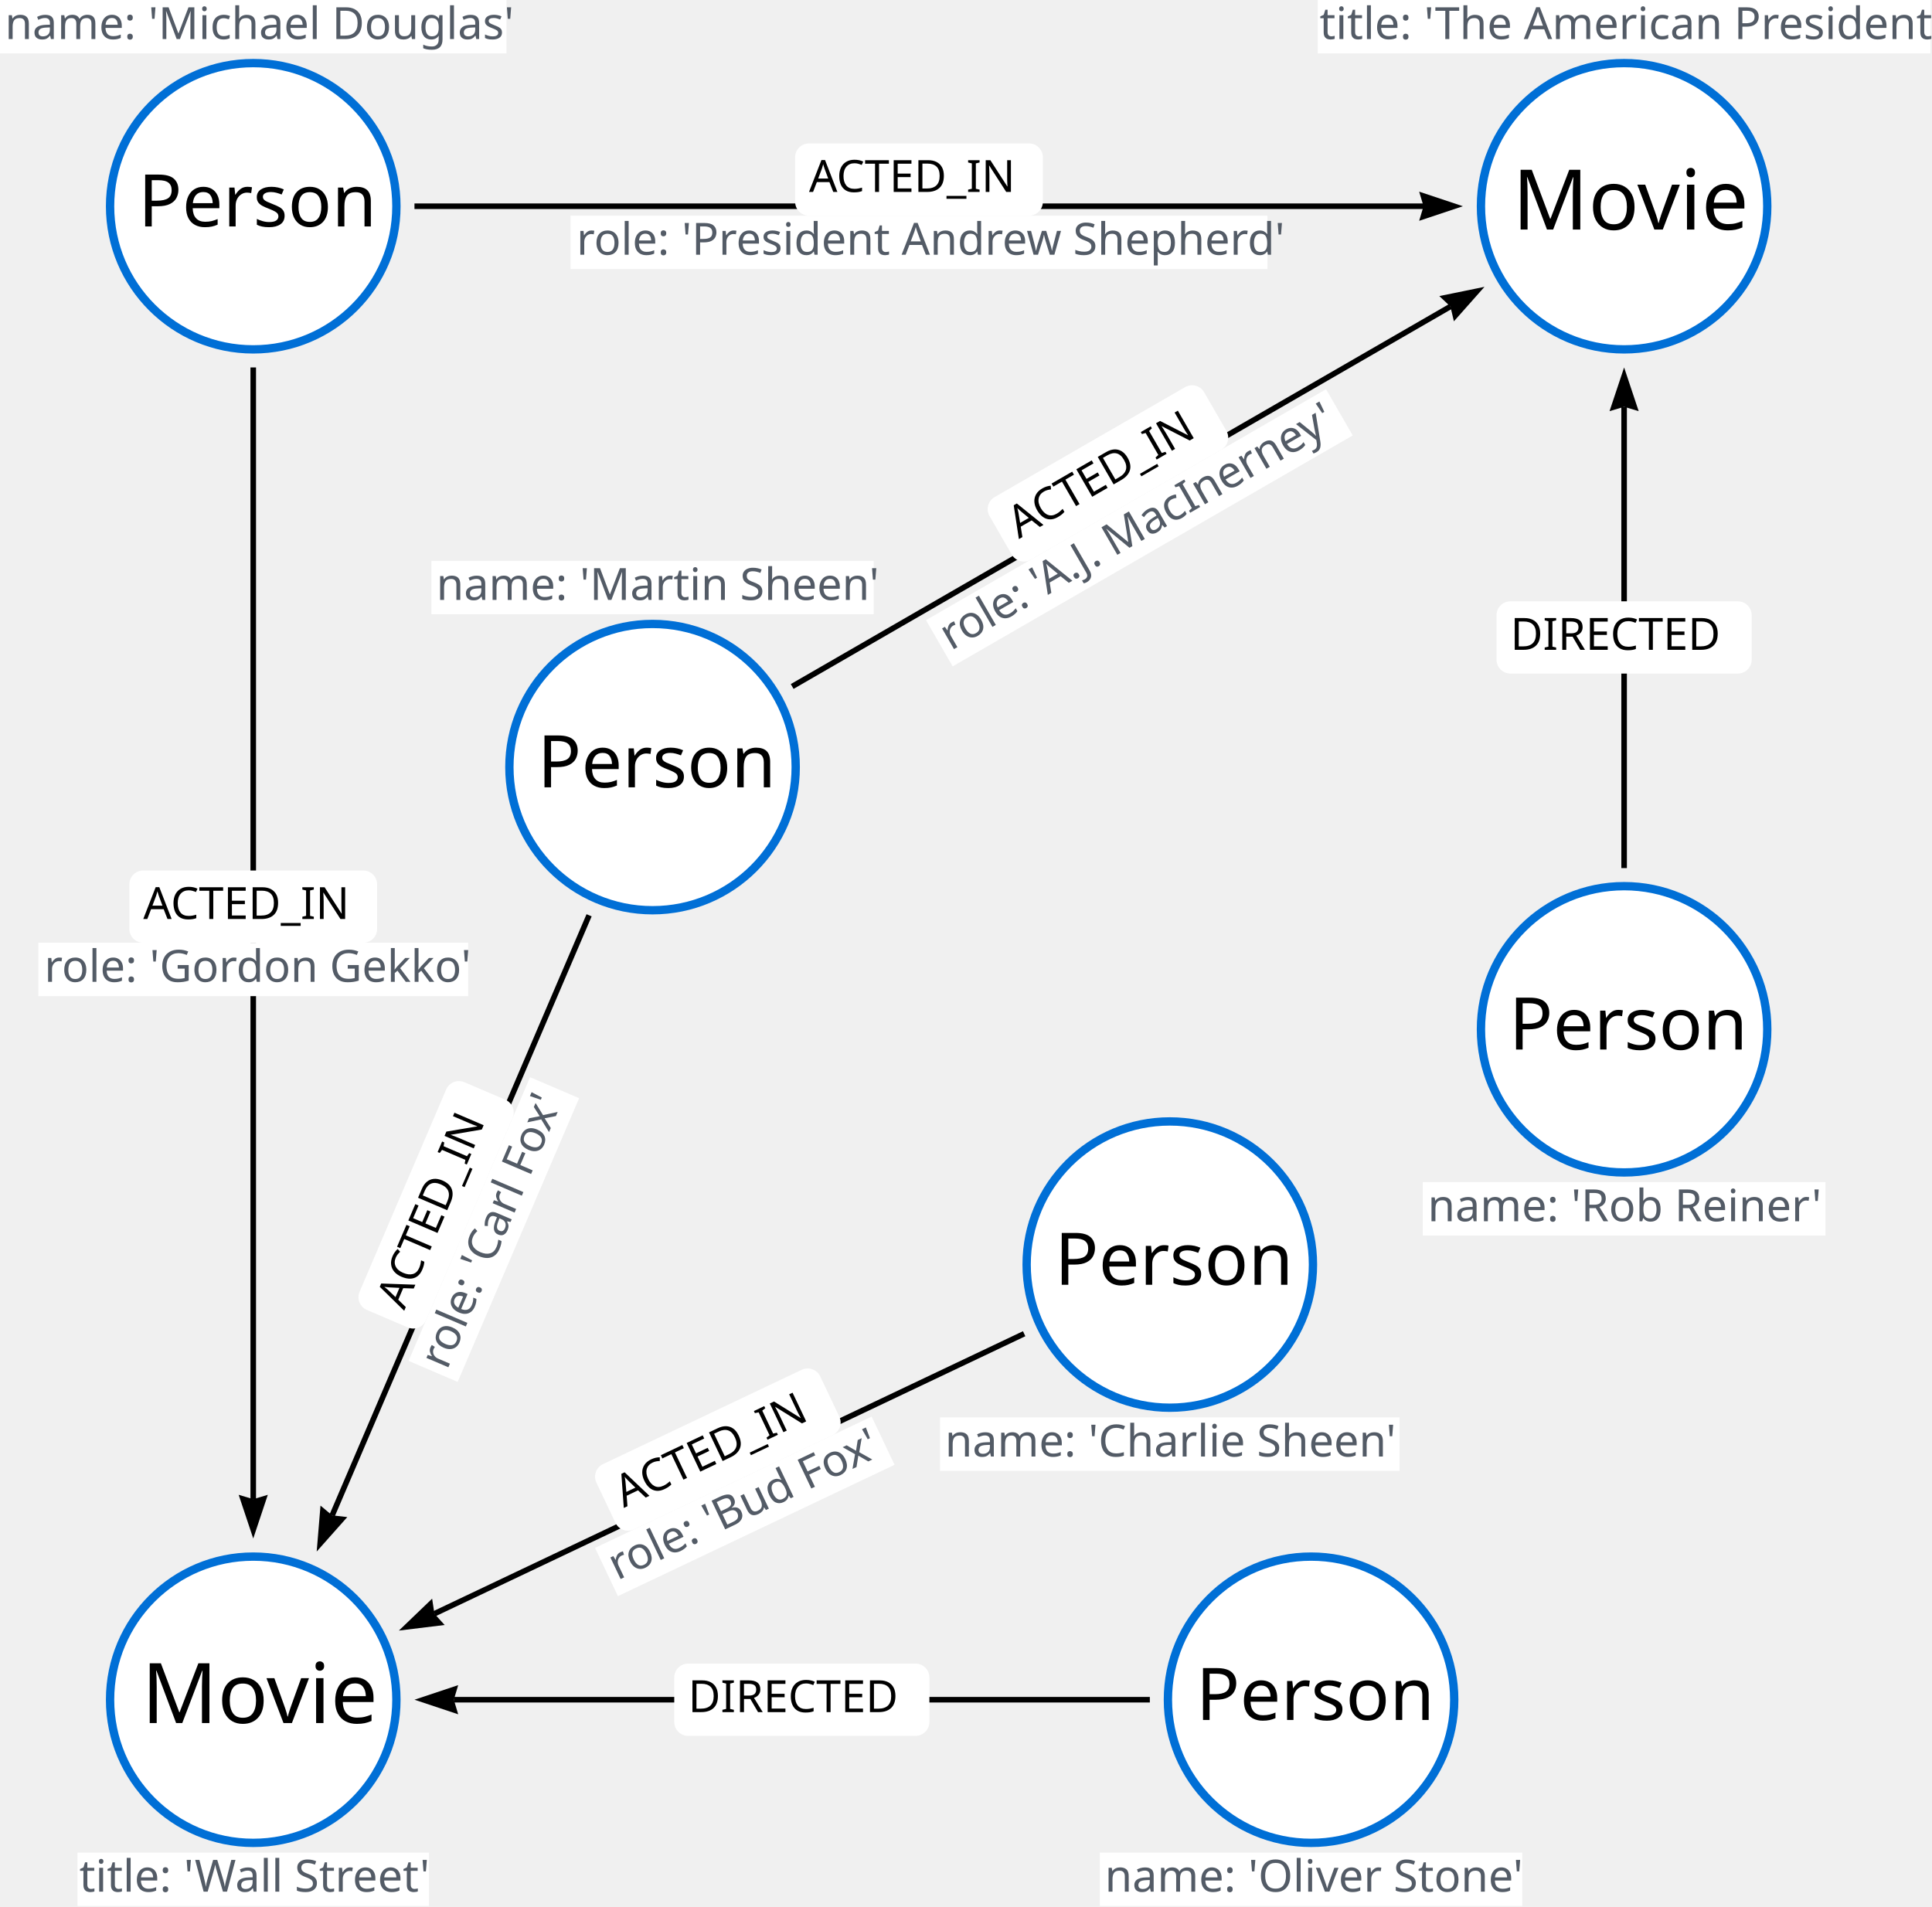
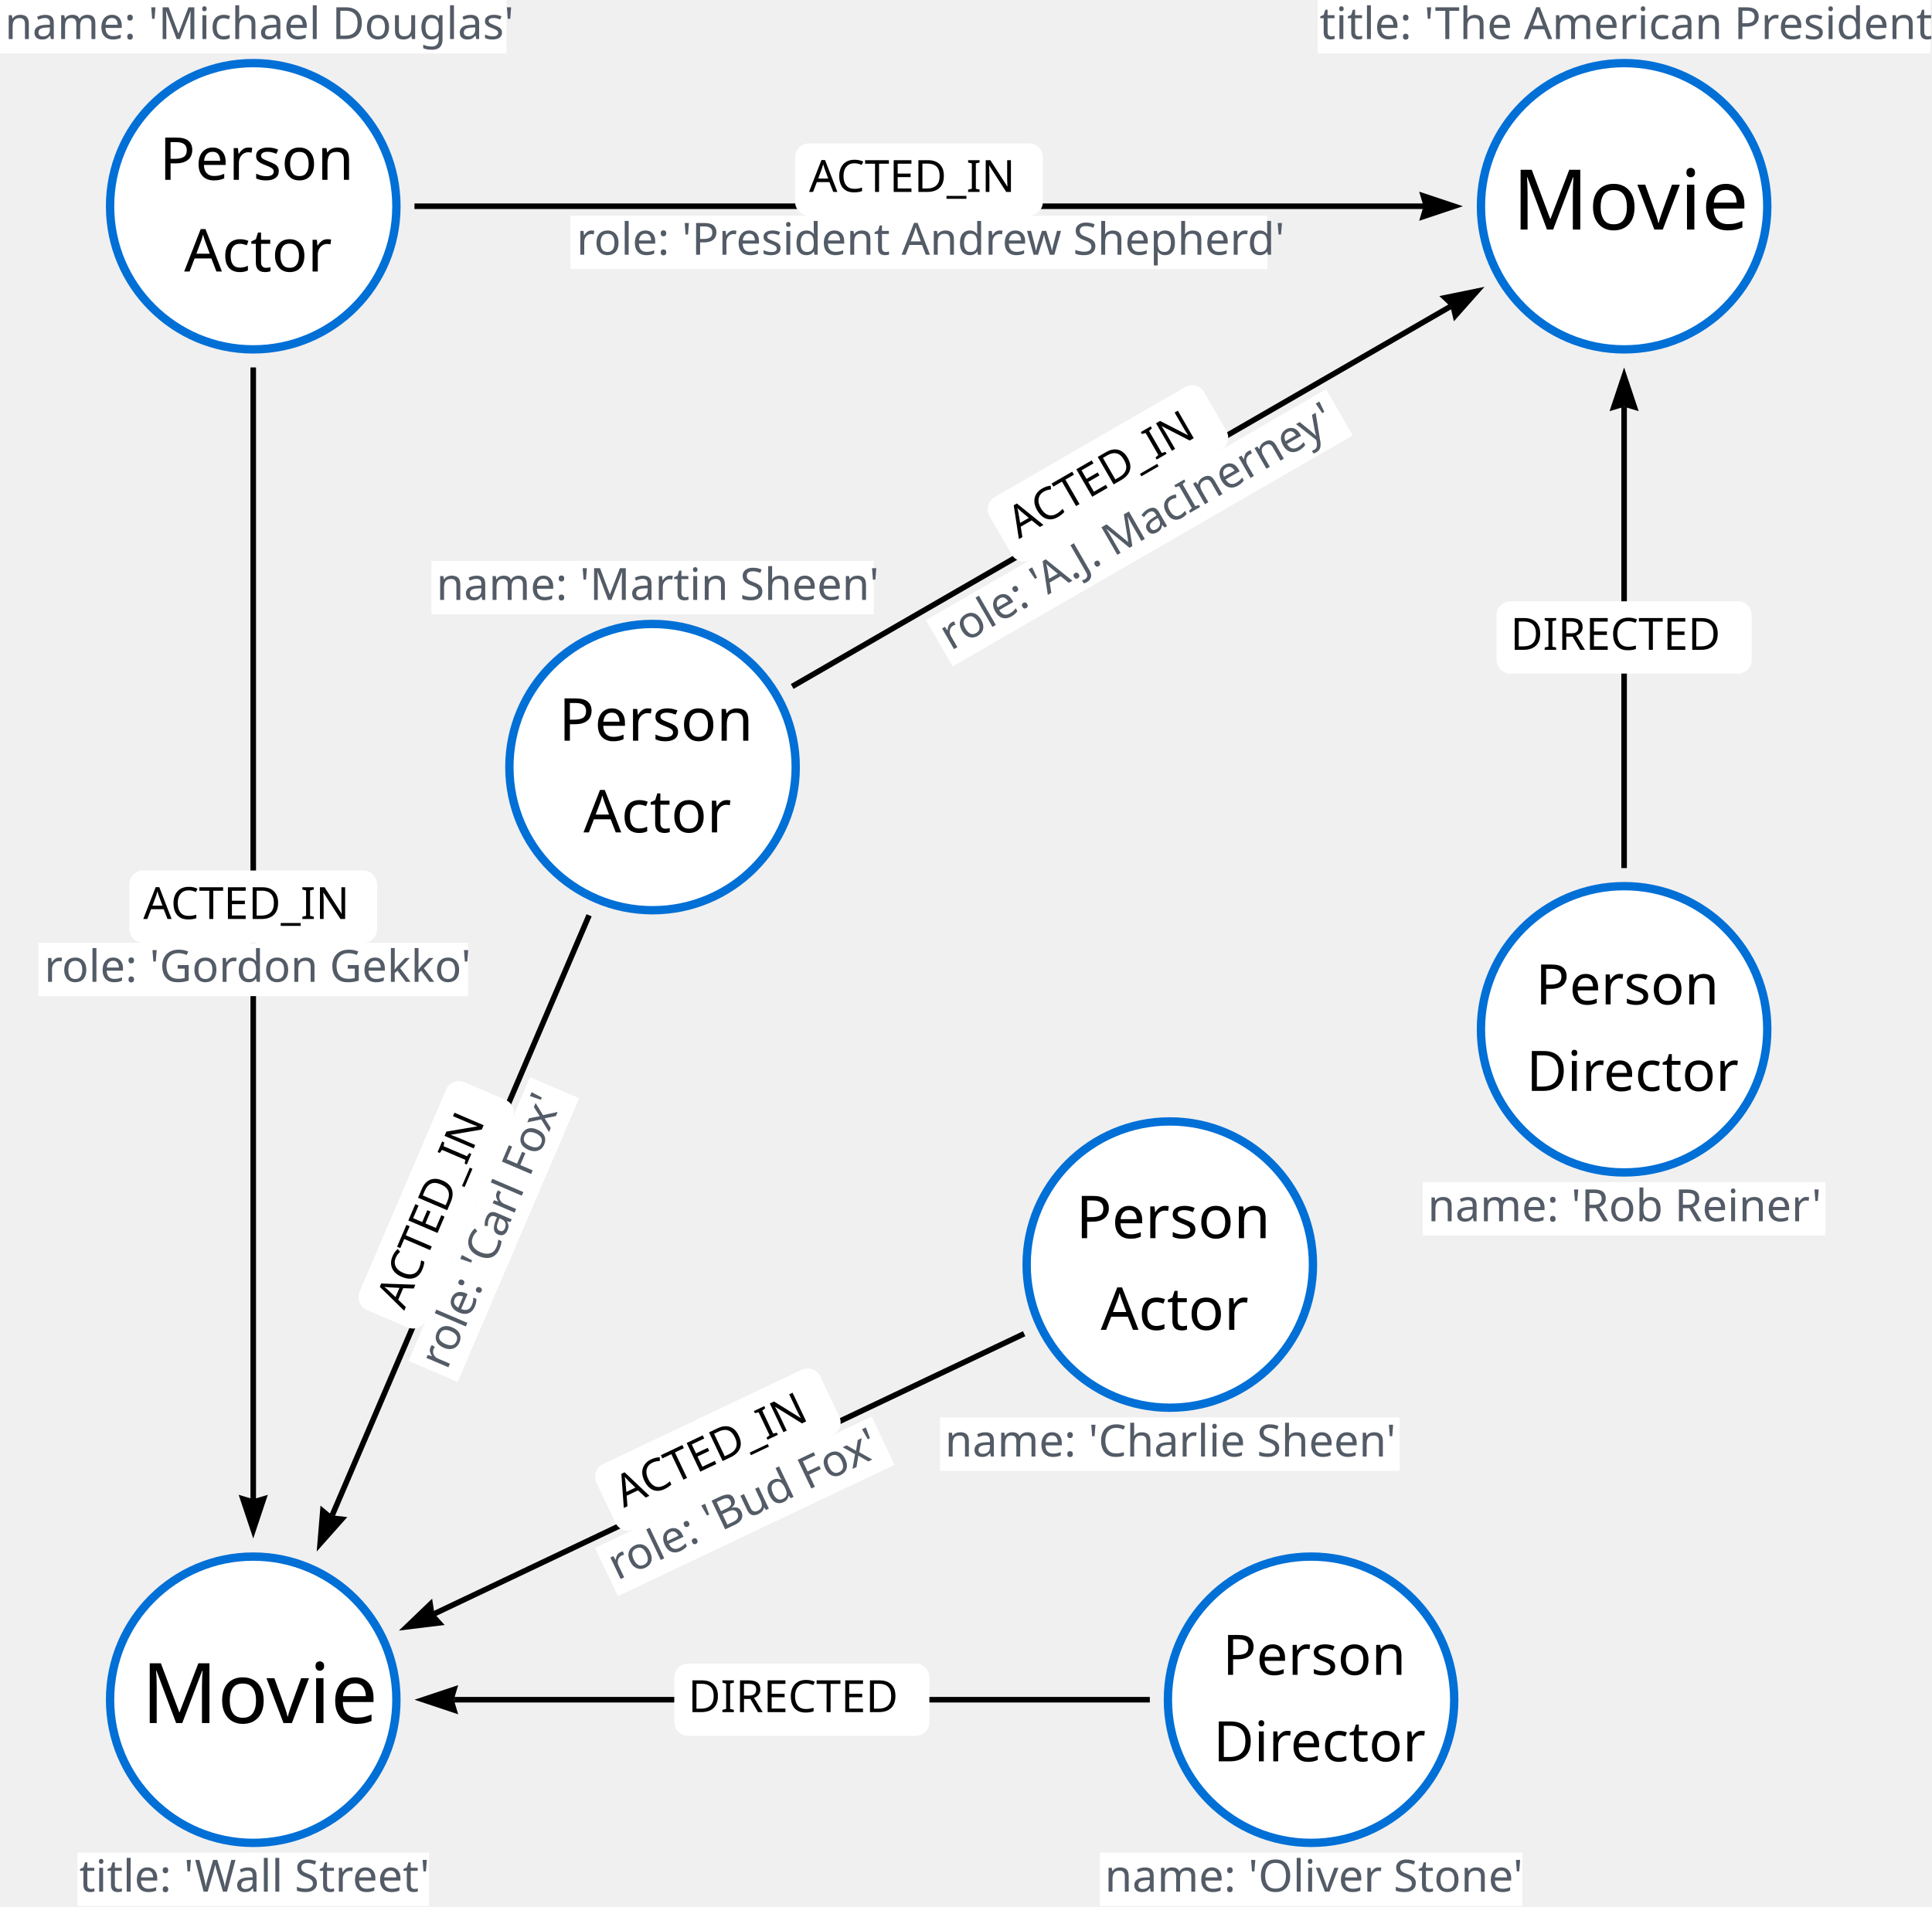
<svg xmlns="http://www.w3.org/2000/svg" width="695" height="686" viewBox="0 0 695 686">
  <defs>
    <style type="text/css" />
  </defs>
  <g transform="translate(16.09766 24.2) scale(1)">
    <g class="relationship">
      <g transform="translate(455.5344 587.3316) rotate(180)" stroke-width="2" stroke="#000000">
        <path d="M 58 0 L 308.379 0" />
        <polygon points="-14.155,0 -15.728,5.243 0,0 -15.728,-5.243" fill="#000000" transform="translate(322.5344 0) rotate(0)" stroke="none" />
      </g>
      <g transform="translate(272.3447 587.3316) rotate(360) translate(0 -13)">
        <g transform="translate(0 0)">
          <g transform="translate(-45.89062 0)" fill="#ffffff" stroke="#000000" stroke-width="0">
            <rect x="0" y="0" width="91.781" height="26" rx="5" ry="5" stroke="none" />
            <text xml:space="preserve" x="5" y="17.457" stroke="none" text-anchor="left" font-family="sans-serif" font-size="16" font-weight="normal" fill="#000000">DIRECTED</text>
          </g>
        </g>
      </g>
    </g>
    <g class="relationship">
      <g transform="translate(75 50) rotate(90)" stroke-width="2" stroke="#000000">
        <path d="M 58 0 L 465.176 0" />
        <polygon points="-14.155,0 -15.728,5.243 0,0 -15.728,-5.243" fill="#000000" transform="translate(479.3316 0) rotate(0)" stroke="none" />
      </g>
      <g transform="translate(75 311.5882) rotate(360) translate(0 -22.6)">
        <g transform="translate(0 0)">
          <g transform="translate(-44.5625 0)" fill="#ffffff" stroke="#000000" stroke-width="0">
            <rect x="0" y="0" width="89.125" height="26" rx="5" ry="5" stroke="none" />
            <text xml:space="preserve" x="5" y="17.457" stroke="none" text-anchor="left" font-family="sans-serif" font-size="16" font-weight="normal" fill="#000000">ACTED_IN</text>
          </g>
        </g>
        <g transform="translate(0 26)">
          <g transform="translate(-77.3125 0)" fill="white">
            <rect x="0" y="0" width="154.625" height="19.2" rx="0" ry="0" stroke="none" />
            <g font-family="sans-serif" font-size="16" font-weight="normal" fill="#535B66" text-anchor="end">
              <text xml:space="preserve" x="35.57" y="14.057" stroke="none">role:</text>
              <text xml:space="preserve" x="40.016" y="14.057" stroke="none" text-anchor="start">'Gordon Gekko'</text>
            </g>
          </g>
        </g>
      </g>
    </g>
    <g class="relationship">
      <g transform="translate(218.6419 251.7859) rotate(113.175)" stroke-width="2" stroke="#000000">
        <path d="M 58 0 L 292.843 0" />
        <polygon points="-14.155,0 -15.728,5.243 0,0 -15.728,-5.243" fill="#000000" transform="translate(306.9985 0) rotate(0)" stroke="none" />
      </g>
      <g transform="translate(149.6063 413.0523) rotate(293.175) translate(0 -22.6)">
        <g transform="translate(0 0)">
          <g transform="translate(-44.5625 0)" fill="#ffffff" stroke="#000000" stroke-width="0">
            <rect x="0" y="0" width="89.125" height="26" rx="5" ry="5" stroke="none" />
            <text xml:space="preserve" x="5" y="17.457" stroke="none" text-anchor="left" font-family="sans-serif" font-size="16" font-weight="normal" fill="#000000">ACTED_IN</text>
          </g>
        </g>
        <g transform="translate(0 26)">
          <g transform="translate(-55.51172 0)" fill="white">
            <rect x="0" y="0" width="111.023" height="19.2" rx="0" ry="0" stroke="none" />
            <g font-family="sans-serif" font-size="16" font-weight="normal" fill="#535B66" text-anchor="end">
              <text xml:space="preserve" x="35.57" y="14.057" stroke="none">role:</text>
              <text xml:space="preserve" x="40.016" y="14.057" stroke="none" text-anchor="start">'Carl Fox'</text>
            </g>
          </g>
        </g>
      </g>
    </g>
    <g class="relationship">
      <g transform="translate(75 50) rotate(0)" stroke-width="2" stroke="#000000">
        <path d="M 58 0 L 420.99 0" />
        <polygon points="-14.155,0 -15.728,5.243 0,0 -15.728,-5.243" fill="#000000" transform="translate(435.1454 0) rotate(0)" stroke="none" />
      </g>
      <g transform="translate(314.4951 50) rotate(0) translate(0 -22.6)">
        <g transform="translate(0 0)">
          <g transform="translate(-44.5625 0)" fill="#ffffff" stroke="#000000" stroke-width="0">
            <rect x="0" y="0" width="89.125" height="26" rx="5" ry="5" stroke="none" />
            <text xml:space="preserve" x="5" y="17.457" stroke="none" text-anchor="left" font-family="sans-serif" font-size="16" font-weight="normal" fill="#000000">ACTED_IN</text>
          </g>
        </g>
        <g transform="translate(0 26)">
          <g transform="translate(-125.3477 0)" fill="white">
            <rect x="0" y="0" width="250.695" height="19.2" rx="0" ry="0" stroke="none" />
            <g font-family="sans-serif" font-size="16" font-weight="normal" fill="#535B66" text-anchor="end">
              <text xml:space="preserve" x="35.57" y="14.057" stroke="none">role:</text>
              <text xml:space="preserve" x="40.016" y="14.057" stroke="none" text-anchor="start">'President Andrew Shepherd'</text>
            </g>
          </g>
        </g>
      </g>
    </g>
    <g class="relationship">
      <g transform="translate(218.6419 251.7859) rotate(-30)" stroke-width="2" stroke="#000000">
        <path d="M 58 0 L 331.417 0" />
        <polygon points="-14.155,0 -15.728,5.243 0,0 -15.728,-5.243" fill="#000000" transform="translate(345.5718 0) rotate(0)" stroke="none" />
      </g>
      <g transform="translate(387.2643 154.4317) rotate(-30) translate(0 -22.6)">
        <g transform="translate(0 0)">
          <g transform="translate(-44.5625 0)" fill="#ffffff" stroke="#000000" stroke-width="0">
            <rect x="0" y="0" width="89.125" height="26" rx="5" ry="5" stroke="none" />
            <text xml:space="preserve" x="5" y="17.457" stroke="none" text-anchor="left" font-family="sans-serif" font-size="16" font-weight="normal" fill="#000000">ACTED_IN</text>
          </g>
        </g>
        <g transform="translate(0 26)">
          <g transform="translate(-83.08594 0)" fill="white">
            <rect x="0" y="0" width="166.172" height="19.2" rx="0" ry="0" stroke="none" />
            <g font-family="sans-serif" font-size="16" font-weight="normal" fill="#535B66" text-anchor="end">
              <text xml:space="preserve" x="35.57" y="14.057" stroke="none">role:</text>
              <text xml:space="preserve" x="40.016" y="14.057" stroke="none" text-anchor="start">'A.J. MacInerney'</text>
            </g>
          </g>
        </g>
      </g>
    </g>
    <g class="relationship">
      <g transform="translate(404.7154 430.7696) rotate(154.5998)" stroke-width="2" stroke="#000000">
        <path d="M 58 0 L 292.843 0" />
        <polygon points="-14.155,0 -15.728,5.243 0,0 -15.728,-5.243" fill="#000000" transform="translate(306.9985 0) rotate(0)" stroke="none" />
      </g>
      <g transform="translate(246.2511 506.0147) rotate(334.5998) translate(0 -22.6)">
        <g transform="translate(0 0)">
          <g transform="translate(-44.5625 0)" fill="#ffffff" stroke="#000000" stroke-width="0">
            <rect x="0" y="0" width="89.125" height="26" rx="5" ry="5" stroke="none" />
            <text xml:space="preserve" x="5" y="17.457" stroke="none" text-anchor="left" font-family="sans-serif" font-size="16" font-weight="normal" fill="#000000">ACTED_IN</text>
          </g>
        </g>
        <g transform="translate(0 26)">
          <g transform="translate(-55.07812 0)" fill="white">
            <rect x="0" y="0" width="110.156" height="19.2" rx="0" ry="0" stroke="none" />
            <g font-family="sans-serif" font-size="16" font-weight="normal" fill="#535B66" text-anchor="end">
              <text xml:space="preserve" x="35.57" y="14.057" stroke="none">role:</text>
              <text xml:space="preserve" x="40.016" y="14.057" stroke="none" text-anchor="start">'Bud Fox'</text>
            </g>
          </g>
        </g>
      </g>
    </g>
    <g class="relationship">
      <g transform="translate(568.1454 346.1248) rotate(-90)" stroke-width="2" stroke="#000000">
        <path d="M 58 0 L 223.97 0" />
        <polygon points="-14.155,0 -15.728,5.243 0,0 -15.728,-5.243" fill="#000000" transform="translate(238.1248 0) rotate(0)" stroke="none" />
      </g>
      <g transform="translate(568.1454 205.14) rotate(0) translate(0 -13)">
        <g transform="translate(0 0)">
          <g transform="translate(-45.89062 0)" fill="#ffffff" stroke="#000000" stroke-width="0">
            <rect x="0" y="0" width="91.781" height="26" rx="5" ry="5" stroke="none" />
            <text xml:space="preserve" x="5" y="17.457" stroke="none" text-anchor="left" font-family="sans-serif" font-size="16" font-weight="normal" fill="#000000">DIRECTED</text>
          </g>
        </g>
      </g>
    </g>
    <g class="node">
      <g fill="#ffffff" stroke="#006FD6" stroke-width="3">
        <circle cx="455.534" cy="587.332" r="51.5" />
      </g>
      <g transform="translate(455.5344 587.3316)">
-         <g transform="scale(0.6532968) translate(0 -27)">
-           <g transform="translate(0 0)">
-             <g transform="translate(-63.36914 0)">
-               <g fill="#000000" stroke="#000000" stroke-width="4" font-family="sans-serif" font-size="40" font-weight="normal">
-                 <text xml:space="preserve" x="0" y="38.143" stroke="none">Person</text>
+         <g transform="scale(0.5019444) translate(0 -56)">
+           <g transform="translate(0 0)">
+             <g transform="translate(-63.36914 0)">
+               <g fill="#000000" stroke="#000000" stroke-width="4" font-family="sans-serif" font-size="40" font-weight="normal">
+                 <text xml:space="preserve" x="0" y="38.143" stroke="none">Person</text>
+               </g>
+             </g>
+             <g transform="translate(-70.00977 62)">
+               <g fill="#000000" stroke="#000000" stroke-width="4" font-family="sans-serif" font-size="40" font-weight="normal">
+                 <text xml:space="preserve" x="0" y="38.143" stroke="none">Director</text>
              </g>
            </g>
          </g>
        </g>
        <g transform="translate(3.3677786976552213e-15 55)">
          <g transform="translate(0 0)">
            <g transform="translate(-75.97656 0)" fill="white">
              <rect x="0" y="0" width="151.953" height="19.2" rx="0" ry="0" stroke="none" />
              <g font-family="sans-serif" font-size="16" font-weight="normal" fill="#535B66" text-anchor="end">
                <text xml:space="preserve" x="48.914" y="14.057" stroke="none">name:</text>
                <text xml:space="preserve" x="53.359" y="14.057" stroke="none" text-anchor="start">'Oliver Stone'</text>
              </g>
            </g>
          </g>
        </g>
      </g>
    </g>
    <g class="node">
      <g fill="#ffffff" stroke="#006FD6" stroke-width="3">
        <circle cx="75" cy="587.332" r="51.5" />
      </g>
      <g transform="translate(75 587.3316)">
        <g transform="scale(0.7525988) translate(0 -27)">
          <g transform="translate(0 0)">
            <g transform="translate(-53.34961 0)">
              <g fill="#000000" stroke="#000000" stroke-width="4" font-family="sans-serif" font-size="40" font-weight="normal">
                <text xml:space="preserve" x="0" y="38.143" stroke="none">Movie</text>
              </g>
            </g>
          </g>
        </g>
        <g transform="translate(3.3677786976552213e-15 55)">
          <g transform="translate(0 0)">
            <g transform="translate(-63.22266 0)" fill="white">
              <rect x="0" y="0" width="126.445" height="19.2" rx="0" ry="0" stroke="none" />
              <g font-family="sans-serif" font-size="16" font-weight="normal" fill="#535B66" text-anchor="end">
                <text xml:space="preserve" x="33.789" y="14.057" stroke="none">title:</text>
                <text xml:space="preserve" x="38.234" y="14.057" stroke="none" text-anchor="start">'Wall Street'</text>
              </g>
            </g>
          </g>
        </g>
      </g>
    </g>
    <g class="node">
      <g fill="#ffffff" stroke="#006FD6" stroke-width="3">
        <circle cx="75" cy="50" r="51.5" />
      </g>
      <g transform="translate(75 50)">
-         <g transform="scale(0.6532968) translate(0 -27)">
-           <g transform="translate(0 0)">
-             <g transform="translate(-63.36914 0)">
-               <g fill="#000000" stroke="#000000" stroke-width="4" font-family="sans-serif" font-size="40" font-weight="normal">
-                 <text xml:space="preserve" x="0" y="38.143" stroke="none">Person</text>
+         <g transform="scale(0.5321198) translate(0 -56)">
+           <g transform="translate(0 0)">
+             <g transform="translate(-63.36914 0)">
+               <g fill="#000000" stroke="#000000" stroke-width="4" font-family="sans-serif" font-size="40" font-weight="normal">
+                 <text xml:space="preserve" x="0" y="38.143" stroke="none">Person</text>
+               </g>
+             </g>
+             <g transform="translate(-46.67969 62)">
+               <g fill="#000000" stroke="#000000" stroke-width="4" font-family="sans-serif" font-size="40" font-weight="normal">
+                 <text xml:space="preserve" x="0" y="38.143" stroke="none">Actor</text>
              </g>
            </g>
          </g>
        </g>
        <g transform="translate(3.3677786976552213e-15 -74.2)">
          <g transform="translate(0 0)">
            <g transform="translate(-91.09766 0)" fill="white">
              <rect x="0" y="0" width="182.195" height="19.2" rx="0" ry="0" stroke="none" />
              <g font-family="sans-serif" font-size="16" font-weight="normal" fill="#535B66" text-anchor="end">
                <text xml:space="preserve" x="48.914" y="14.057" stroke="none">name:</text>
                <text xml:space="preserve" x="53.359" y="14.057" stroke="none" text-anchor="start">'Michael Douglas'</text>
              </g>
            </g>
          </g>
        </g>
      </g>
    </g>
    <g class="node">
      <g fill="#ffffff" stroke="#006FD6" stroke-width="3">
        <circle cx="218.642" cy="251.786" r="51.5" />
      </g>
      <g transform="translate(218.6419 251.7859)">
-         <g transform="scale(0.6532968) translate(0 -27)">
-           <g transform="translate(0 0)">
-             <g transform="translate(-63.36914 0)">
-               <g fill="#000000" stroke="#000000" stroke-width="4" font-family="sans-serif" font-size="40" font-weight="normal">
-                 <text xml:space="preserve" x="0" y="38.143" stroke="none">Person</text>
+         <g transform="scale(0.5321198) translate(0 -56)">
+           <g transform="translate(0 0)">
+             <g transform="translate(-63.36914 0)">
+               <g fill="#000000" stroke="#000000" stroke-width="4" font-family="sans-serif" font-size="40" font-weight="normal">
+                 <text xml:space="preserve" x="0" y="38.143" stroke="none">Person</text>
+               </g>
+             </g>
+             <g transform="translate(-46.67969 62)">
+               <g fill="#000000" stroke="#000000" stroke-width="4" font-family="sans-serif" font-size="40" font-weight="normal">
+                 <text xml:space="preserve" x="0" y="38.143" stroke="none">Actor</text>
              </g>
            </g>
          </g>
        </g>
        <g transform="translate(3.3677786976552213e-15 -74.2)">
          <g transform="translate(0 0)">
            <g transform="translate(-79.53906 0)" fill="white">
              <rect x="0" y="0" width="159.078" height="19.2" rx="0" ry="0" stroke="none" />
              <g font-family="sans-serif" font-size="16" font-weight="normal" fill="#535B66" text-anchor="end">
                <text xml:space="preserve" x="48.914" y="14.057" stroke="none">name:</text>
                <text xml:space="preserve" x="53.359" y="14.057" stroke="none" text-anchor="start">'Martin Sheen'</text>
              </g>
            </g>
          </g>
        </g>
      </g>
    </g>
    <g class="node">
      <g fill="#ffffff" stroke="#006FD6" stroke-width="3">
        <circle cx="568.145" cy="50" r="51.5" />
      </g>
      <g transform="translate(568.1454 50)">
        <g transform="scale(0.7525988) translate(0 -27)">
          <g transform="translate(0 0)">
            <g transform="translate(-53.34961 0)">
              <g fill="#000000" stroke="#000000" stroke-width="4" font-family="sans-serif" font-size="40" font-weight="normal">
                <text xml:space="preserve" x="0" y="38.143" stroke="none">Movie</text>
              </g>
            </g>
          </g>
        </g>
        <g transform="translate(3.3677786976552213e-15 -74.2)">
          <g transform="translate(0 0)">
            <g transform="translate(-110.2109 0)" fill="white">
              <rect x="0" y="0" width="220.422" height="19.2" rx="0" ry="0" stroke="none" />
              <g font-family="sans-serif" font-size="16" font-weight="normal" fill="#535B66" text-anchor="end">
                <text xml:space="preserve" x="33.789" y="14.057" stroke="none">title:</text>
                <text xml:space="preserve" x="38.234" y="14.057" stroke="none" text-anchor="start">'The American President'</text>
              </g>
            </g>
          </g>
        </g>
      </g>
    </g>
    <g class="node">
      <g fill="#ffffff" stroke="#006FD6" stroke-width="3">
        <circle cx="404.715" cy="430.77" r="51.5" />
      </g>
      <g transform="translate(404.7154 430.7696)">
-         <g transform="scale(0.6532968) translate(0 -27)">
-           <g transform="translate(0 0)">
-             <g transform="translate(-63.36914 0)">
-               <g fill="#000000" stroke="#000000" stroke-width="4" font-family="sans-serif" font-size="40" font-weight="normal">
-                 <text xml:space="preserve" x="0" y="38.143" stroke="none">Person</text>
+         <g transform="scale(0.5321198) translate(0 -56)">
+           <g transform="translate(0 0)">
+             <g transform="translate(-63.36914 0)">
+               <g fill="#000000" stroke="#000000" stroke-width="4" font-family="sans-serif" font-size="40" font-weight="normal">
+                 <text xml:space="preserve" x="0" y="38.143" stroke="none">Person</text>
+               </g>
+             </g>
+             <g transform="translate(-46.67969 62)">
+               <g fill="#000000" stroke="#000000" stroke-width="4" font-family="sans-serif" font-size="40" font-weight="normal">
+                 <text xml:space="preserve" x="0" y="38.143" stroke="none">Actor</text>
              </g>
            </g>
          </g>
        </g>
        <g transform="translate(3.3677786976552213e-15 55)">
          <g transform="translate(0 0)">
            <g transform="translate(-82.65625 0)" fill="white">
              <rect x="0" y="0" width="165.312" height="19.2" rx="0" ry="0" stroke="none" />
              <g font-family="sans-serif" font-size="16" font-weight="normal" fill="#535B66" text-anchor="end">
                <text xml:space="preserve" x="48.914" y="14.057" stroke="none">name:</text>
                <text xml:space="preserve" x="53.359" y="14.057" stroke="none" text-anchor="start">'Charlie Sheen'</text>
              </g>
            </g>
          </g>
        </g>
      </g>
    </g>
    <g class="node">
      <g fill="#ffffff" stroke="#006FD6" stroke-width="3">
        <circle cx="568.145" cy="346.125" r="51.5" />
      </g>
      <g transform="translate(568.1454 346.1248)">
-         <g transform="scale(0.6532968) translate(0 -27)">
-           <g transform="translate(0 0)">
-             <g transform="translate(-63.36914 0)">
-               <g fill="#000000" stroke="#000000" stroke-width="4" font-family="sans-serif" font-size="40" font-weight="normal">
-                 <text xml:space="preserve" x="0" y="38.143" stroke="none">Person</text>
+         <g transform="scale(0.5019444) translate(0 -56)">
+           <g transform="translate(0 0)">
+             <g transform="translate(-63.36914 0)">
+               <g fill="#000000" stroke="#000000" stroke-width="4" font-family="sans-serif" font-size="40" font-weight="normal">
+                 <text xml:space="preserve" x="0" y="38.143" stroke="none">Person</text>
+               </g>
+             </g>
+             <g transform="translate(-70.00977 62)">
+               <g fill="#000000" stroke="#000000" stroke-width="4" font-family="sans-serif" font-size="40" font-weight="normal">
+                 <text xml:space="preserve" x="0" y="38.143" stroke="none">Director</text>
              </g>
            </g>
          </g>
        </g>
        <g transform="translate(3.3677786976552213e-15 55)">
          <g transform="translate(0 0)">
            <g transform="translate(-72.42188 0)" fill="white">
              <rect x="0" y="0" width="144.844" height="19.2" rx="0" ry="0" stroke="none" />
              <g font-family="sans-serif" font-size="16" font-weight="normal" fill="#535B66" text-anchor="end">
                <text xml:space="preserve" x="48.914" y="14.057" stroke="none">name:</text>
                <text xml:space="preserve" x="53.359" y="14.057" stroke="none" text-anchor="start">'Rob Reiner'</text>
              </g>
            </g>
          </g>
        </g>
      </g>
    </g>
  </g>
</svg>
